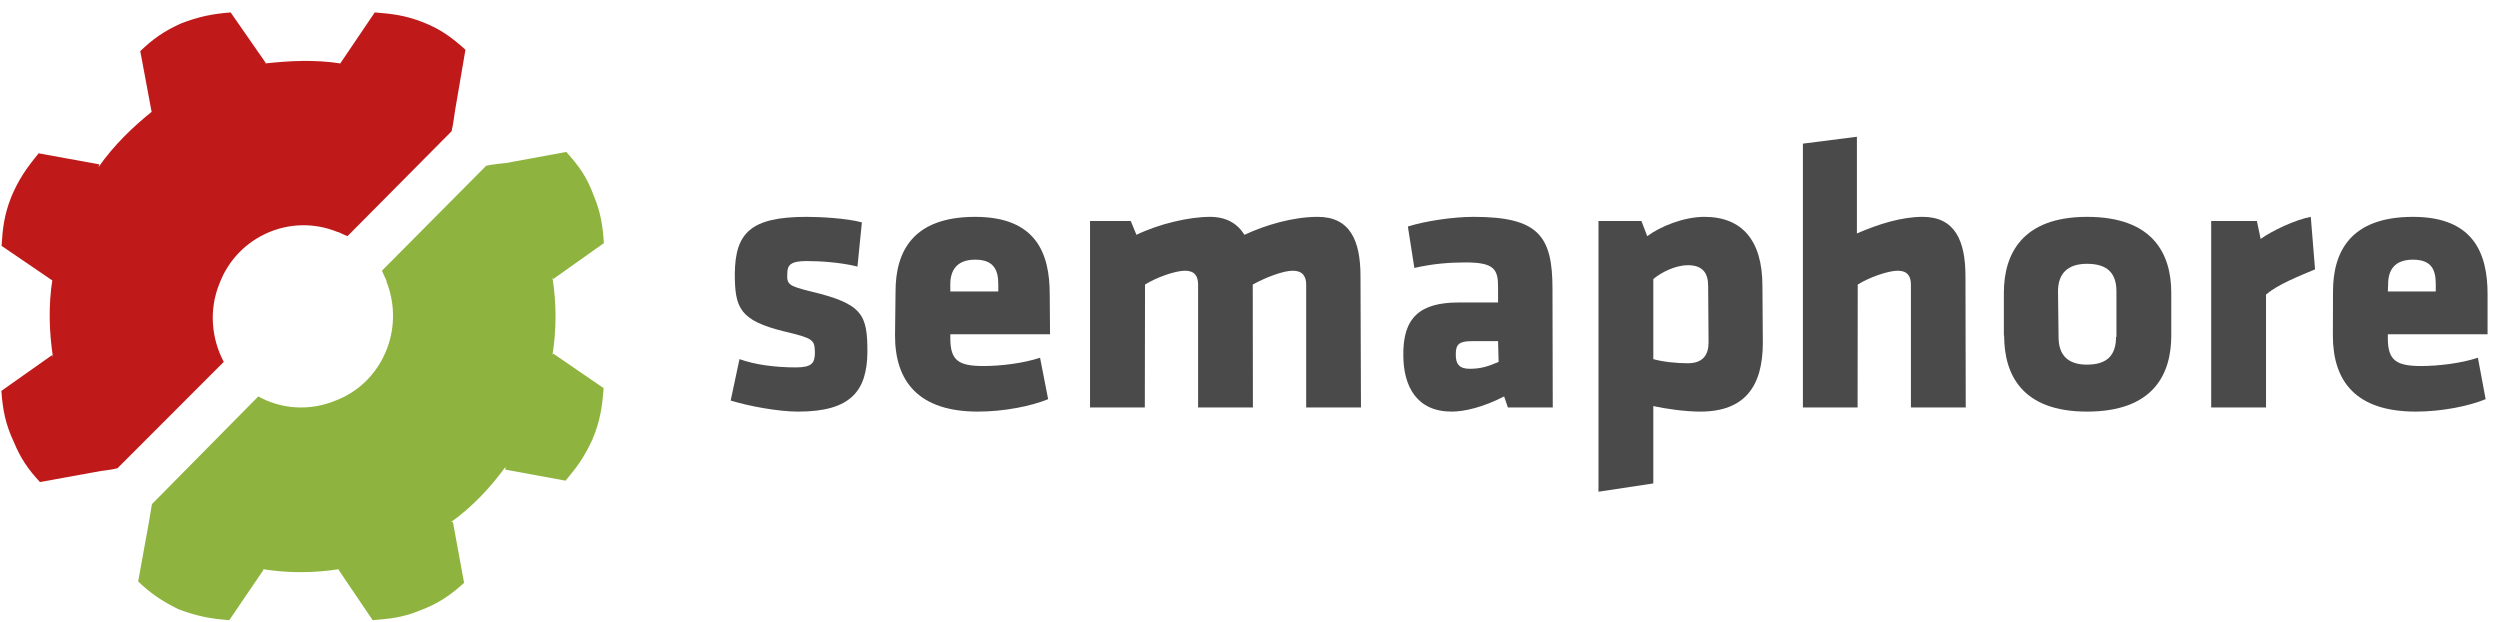
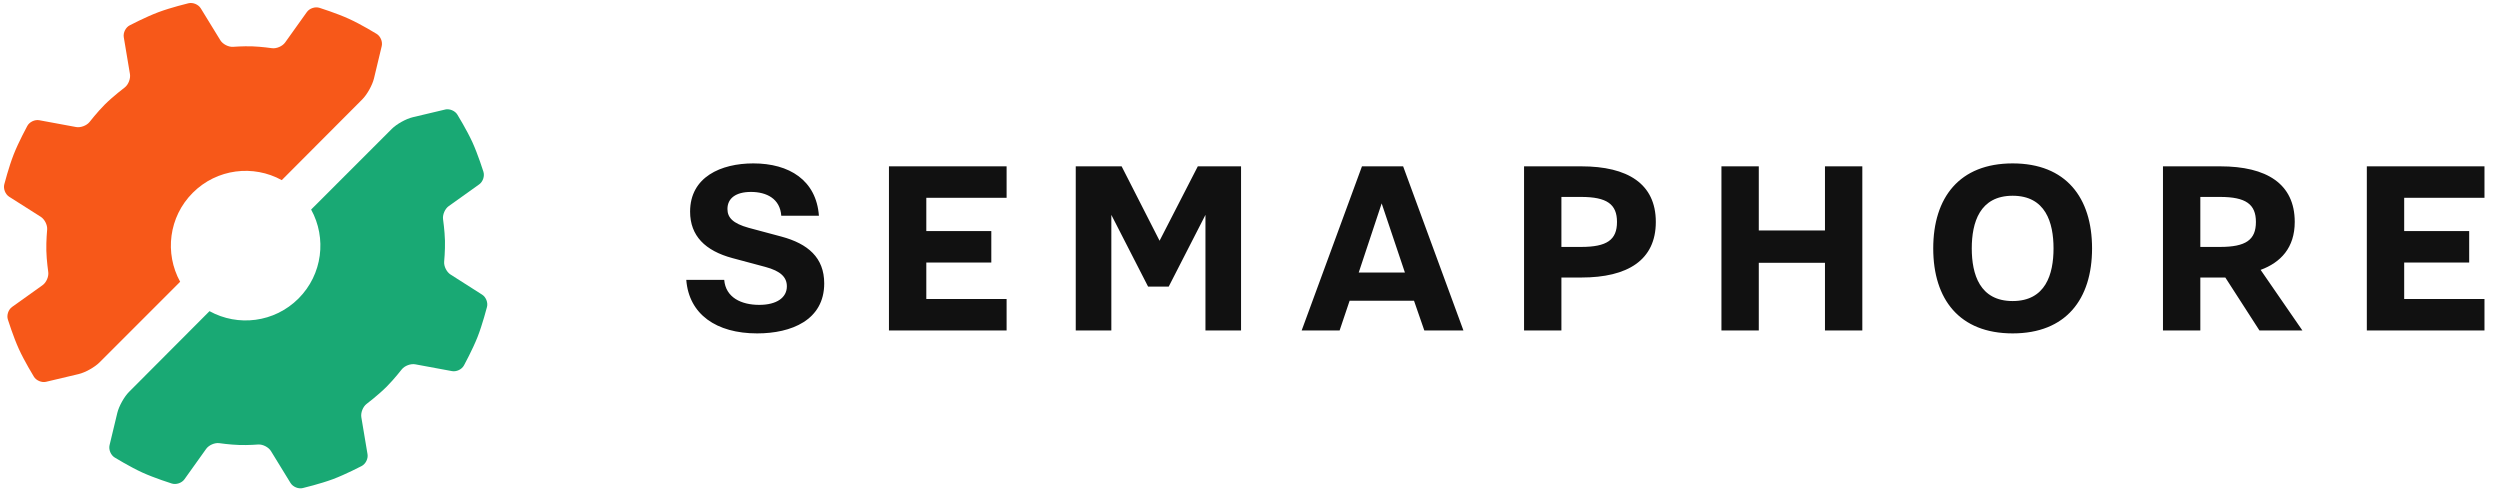
- <svg xmlns="http://www.w3.org/2000/svg" height="45px" width="181px" version="1.1" viewBox="0 0 181 45">
-   <g id="Page-1" fill-rule="evenodd" fill="none">
-     <g id="logo-semaphore">
-       <g id="Page-2">
-         <g id="single-post-2">
-           <g id="nav">
-             <g id="logo-horizontal">
-               <path id="Fill-1" fill="#4A4A4A" d="m57.783 29.8c-1.46 0-3.583-0.4-4.883-0.8l0.64-3c1.102 0.4 2.56 0.6 4.06 0.6 1.175 0 1.4-0.3 1.4-1.1-0.032-0.9-0.1-1-2.2-1.5-3.26-0.8-3.6-1.7-3.6-4.2 0.037-2.9 1.1-4.1 5.2-4.1 0.98 0 2.9 0.1 4 0.4l-0.319 3.2c-1.185-0.3-2.681-0.4-3.681-0.4-1.168 0-1.4 0.3-1.4 0.9-0.044 0.8 0.1 0.9 1.7 1.3 3.794 0.9 4.1 1.7 4.1 4.4-0.03 2.8-1.2 4.3-5 4.3" />
-               <path id="Fill-3" fill="#4A4A4A" d="m72.276 20.6c0-1-0.276-1.8-1.676-1.8-1.354 0-1.8 0.8-1.8 1.8l0.004 0.5h3.472v-0.5zm-3.472 3.6v0.3c0 1.6 0.596 2 2.396 2 1.268 0 2.9-0.2 4.1-0.6l0.585 3c-1.212 0.5-3.185 0.9-5.085 0.9-4.309 0-6-2.2-6-5.5l0.038-3.2c0-2.9 1.262-5.4 5.762-5.4 4.459 0 5.4 2.7 5.4 5.6l0.023 2.9h-7.219z" />
-               <path id="Fill-5" fill="#4A4A4A" d="m86.742 29.5v-8.9c0-0.6-0.242-1-0.942-1-0.738 0-2.1 0.5-2.9 1l-0.015 8.9h-3.967v-13.5h2.948l0.413 1c1.653-0.8 3.821-1.3 5.321-1.3 1.209 0 2 0.5 2.5 1.3 1.491-0.7 3.5-1.3 5.3-1.3 2.335 0 3.1 1.7 3.1 4.3l0.034 9.5h-3.967v-8.9c0-0.6-0.267-1-0.967-1-0.714 0-2 0.5-2.9 1l0.01 8.9h-3.968z" />
-               <path id="Fill-7" fill="#4A4A4A" d="m108.46 24.7h-1.91c-0.85 0-1.15 0.2-1.15 0.9-0.03 0.8 0.3 1.1 1 1.1 0.87 0 1.4-0.2 2.1-0.5l-0.04-1.5zm0.71 4.8l-0.27-0.8c-1.55 0.8-2.9 1.1-3.8 1.1-2.51 0-3.5-1.8-3.5-4.1-0.03-2.7 1.2-3.8 4-3.8h2.86v-1.1c0-1.3-0.26-1.8-2.36-1.8-1.2 0-2.4 0.1-3.7 0.4l-0.47-3c1.26-0.4 3.27-0.7 4.77-0.7 4.7 0 5.7 1.4 5.7 5.2l0.02 8.6h-3.25z" />
-               <path id="Fill-9" fill="#4A4A4A" d="m119.7 26c0.69 0.2 1.7 0.3 2.5 0.3 1.08 0 1.5-0.6 1.5-1.5l-0.03-4.1c0-0.9-0.37-1.5-1.47-1.5-0.88 0-1.9 0.5-2.5 1v5.8zm7.93-1.2c0 3.2-1.33 5-4.53 5-1.09 0-2.5-0.2-3.4-0.4v5.6l-3.97 0.6v-19.6h3.11l0.42 1.1c0.93-0.7 2.64-1.4 4.14-1.4 2.72 0 4.2 1.7 4.2 5l0.03 4.1z" />
-               <path id="Fill-11" fill="#4A4A4A" d="m138.35 29.5v-8.9c0-0.6-0.25-1-0.95-1-0.73 0-2.1 0.5-2.9 1l-0.01 8.9h-3.96v-19.1l3.91-0.5v7c1.62-0.7 3.26-1.2 4.76-1.2 2.32 0 3.1 1.7 3.1 4.3l0.02 9.5h-3.97z" />
-               <path id="Fill-13" fill="#4A4A4A" d="m153.23 24.4v-3.3c0-1.3-0.63-2-2.13-2-1.4 0-2.1 0.7-2.1 2l0.04 3.3c0 1.3 0.66 2 2.06 2 1.47 0 2.1-0.7 2.1-2m-8.12-0.1v-3.1c0-2.8 1.32-5.5 6.02-5.5 4.8 0 6.1 2.7 6.1 5.5v3.1c0 2.8-1.3 5.5-6.1 5.5-4.73 0-6-2.7-6-5.5" />
-               <path id="Fill-15" fill="#4A4A4A" d="m164.06 21.3v8.2h-3.97v-13.5h3.31l0.27 1.3c0.83-0.6 2.53-1.4 3.63-1.6l0.31 3.8c-1.18 0.5-2.71 1.1-3.51 1.8" />
-               <path id="Fill-17" fill="#4A4A4A" d="m176.35 20.6c0-1-0.25-1.8-1.65-1.8-1.38 0-1.8 0.8-1.8 1.8l-0.02 0.5h3.47v-0.5zm-3.47 3.6v0.3c0 1.6 0.62 2 2.42 2 1.24 0 2.9-0.2 4.1-0.6l0.56 3c-1.21 0.5-3.16 0.9-5.06 0.9-4.34 0-6-2.2-6-5.5l0.01-3.2c0-2.9 1.29-5.4 5.79-5.4 4.43 0 5.4 2.7 5.4 5.6v2.9h-7.22z" />
-               <path id="Fill-19" fill="#8EB43F" d="m27.984 20.4c1.345 3.4-0.284 7.3-3.684 8.6-1.928 0.8-4 0.6-5.6-0.3l-7.701 7.8c-0.043 0.3-0.199 1.2-0.199 1.2l-0.797 4.4c0.952 0.9 1.697 1.4 2.897 2 1.332 0.5 2.3 0.7 3.7 0.8l2.516-3.7h-0.137c1.834 0.3 3.721 0.3 5.621 0h-0.122l2.502 3.7c1.266-0.1 2.22-0.2 3.42-0.7 1.333-0.5 2.2-1.1 3.2-2l-0.807-4.4h-0.141c1.547-1.1 2.848-2.5 3.948-4l-0.014 0.2 4.36 0.8c0.84-1 1.354-1.7 1.954-3 0.54-1.3 0.7-2.3 0.8-3.7l-3.645-2.5-0.056 0.1c0.29-1.8 0.301-3.7 0.001-5.6l0.058 0.1 3.664-2.6c-0.08-1.2-0.222-2.2-0.722-3.4-0.505-1.4-1.1-2.2-2-3.2l-4.352 0.8s-1.048 0.1-1.448 0.2l-7.55 7.6c0.123 0.3 0.25 0.5 0.35 0.8" />
-               <path id="Fill-21" fill="#BF1919" d="m24.45 16.8c-3.4-1.4-7.25 0.3-8.55 3.7-0.788 1.9-0.6 4 0.3 5.7l-7.694 7.7c-0.341 0.1-1.206 0.2-1.206 0.2l-4.408 0.8c-0.839-0.9-1.392-1.7-1.892-2.9-0.602-1.3-0.8-2.3-0.9-3.7l3.683-2.6 0.057 0.2c-0.289-1.9-0.341-3.8-0.041-5.7l-0.02 0.1-3.665-2.5c0.081-1.3 0.184-2.2 0.684-3.5 0.542-1.3 1.1-2.1 2-3.2l4.39 0.8-0.058 0.2c1.124-1.6 2.468-2.9 3.968-4.1l-0.121 0.1-0.822-4.4c0.953-0.9 1.643-1.4 2.943-2 1.286-0.5 2.3-0.7 3.6-0.8l2.572 3.7h-0.134c1.82-0.2 3.662-0.3 5.562 0h-0.069l2.503-3.7c1.266 0.1 2.166 0.2 3.466 0.7 1.288 0.5 2.1 1.1 3.1 2l-0.752 4.4s-0.148 1.1-0.248 1.5l-7.542 7.6c-0.227-0.1-0.458-0.2-0.658-0.3" />
-             </g>
-           </g>
-         </g>
-       </g>
-     </g>
+ <svg xmlns="http://www.w3.org/2000/svg" width="153" height="30" viewBox="0 0 153 30">
+   <g fill="none" fill-rule="evenodd">
+     <path d="M27.238 6.703c.274-.065.614.076.756.317 0 0 .577.94.92 1.69.34.747.67 1.796.67 1.796.087.266-.027.613-.257.777l-1.863 1.33c-.23.162-.385.52-.35.797 0 0 .102.71.118 1.32.015.6-.05 1.293-.05 1.293-.02.28.154.627.392.778l1.93 1.23c.238.15.372.49.298.76 0 0-.275 1.068-.577 1.835-.302.765-.827 1.73-.827 1.73-.13.25-.46.408-.737.356l-2.248-.416c-.277-.05-.643.086-.82.303 0 0-.47.605-.93 1.066-.513.513-1.234 1.06-1.234 1.06-.22.172-.362.536-.315.814l.378 2.256c.048.277-.117.605-.367.73 0 0-.977.51-1.75.8-.77.287-1.84.543-1.84.543-.27.07-.608-.07-.755-.31l-1.196-1.95c-.147-.24-.495-.42-.773-.405 0 0-.614.05-1.174.03-.577-.018-1.22-.112-1.22-.112-.278-.036-.635.12-.8.35l-1.33 1.862c-.164.23-.512.345-.778.257 0 0-1.05-.33-1.8-.672C7.957 28.575 7.02 28 7.02 28c-.24-.145-.38-.482-.315-.756l.475-1.978c.1-.41.42-.985.717-1.283l4.925-4.94c1.74.96 3.97.703 5.446-.773 1.475-1.475 1.733-3.707.773-5.446l4.934-4.933c.298-.298.872-.618 1.283-.716l1.98-.47z" fill="#19A974" />
+     <path d="M2.827 23.365c-.274.066-.613-.076-.756-.317 0 0-.576-.94-.917-1.69-.34-.747-.67-1.796-.67-1.796-.09-.266.026-.613.255-.777l1.863-1.33c.23-.162.386-.52.352-.797 0 0-.103-.71-.118-1.32-.015-.6.05-1.293.05-1.293.02-.28-.155-.627-.393-.778L.56 12.04c-.237-.152-.37-.493-.296-.764 0 0 .275-1.067.577-1.833.302-.766.828-1.732.828-1.732.13-.246.46-.405.736-.353l2.25.416c.276.052.642-.085.82-.302 0 0 .47-.604.93-1.066.513-.512 1.234-1.058 1.234-1.058.22-.173.36-.538.314-.816l-.378-2.255c-.046-.278.118-.606.37-.73 0 0 .975-.51 1.747-.8C10.463.457 11.53.2 11.53.2c.272-.067.61.07.758.312l1.196 1.95c.147.24.494.42.772.404 0 0 .614-.048 1.174-.03.577.02 1.22.114 1.22.114.278.035.635-.12.8-.35L18.78.737c.164-.23.512-.345.778-.256 0 0 1.05.33 1.8.673.75.34 1.687.916 1.687.916.24.142.382.48.316.754l-.474 1.978c-.1.41-.42.984-.717 1.282l-4.926 4.94c-1.74-.96-3.97-.702-5.446.774-1.476 1.475-1.733 3.707-.773 5.446l-4.933 4.934c-.3.298-.873.62-1.283.716l-1.983.47z" fill="#F75819" />
+     <path d="M42 17.128c.162 2.106 1.836 3.276 4.338 3.276 2.088 0 4.104-.81 4.104-3.06 0-1.584-1.008-2.43-2.61-2.862l-2.016-.54c-.972-.27-1.296-.63-1.296-1.152 0-.648.504-1.044 1.44-1.044.954 0 1.782.414 1.854 1.458h2.304C49.956 11.026 48.3 10 46.104 10c-1.98 0-3.87.828-3.87 2.952 0 1.476.918 2.394 2.592 2.844l2.016.54c.936.252 1.314.63 1.314 1.188 0 .684-.612 1.134-1.692 1.134-1.098 0-2.052-.45-2.142-1.53H42zm12.404 3.096h7.2v-1.926H56.69v-2.232h3.978V14.14H56.69v-2.034h4.914V10.18h-7.2v10.044zm11.432 0h2.178V13.15l2.25 4.392h1.26l2.25-4.392v7.074h2.178V10.18h-2.646l-2.34 4.554-2.322-4.554h-2.808v10.044zm13.826 0h2.322l.612-1.818h3.942l.63 1.818h2.394l-3.69-10.044h-2.52l-3.69 10.044zm3.492-3.546l1.404-4.23 1.422 4.23h-2.826zm10.118 3.546h2.286v-3.24h1.224c2.826 0 4.554-1.062 4.554-3.402s-1.728-3.402-4.554-3.402h-3.51v10.044zm2.286-5.112v-3.06h1.206c1.584 0 2.196.45 2.196 1.53 0 1.098-.612 1.53-2.196 1.53h-1.206zm9.794 5.112h2.286v-4.14h4.05v4.14h2.286V10.18h-2.286v3.924h-4.05V10.18h-2.286v10.044zm17.822-1.8c-2.016 0-2.502-1.638-2.502-3.222s.486-3.222 2.502-3.222 2.502 1.638 2.502 3.222-.486 3.222-2.502 3.222zm0 1.98c3.258 0 4.86-2.088 4.86-5.202S126.432 10 123.174 10s-4.86 2.088-4.86 5.202 1.602 5.202 4.86 5.202zm9.2-.18h2.286v-3.24h1.53l2.088 3.24h2.628l-2.556-3.708c1.224-.45 2.088-1.35 2.088-2.934 0-2.34-1.728-3.402-4.554-3.402h-3.51v10.044zm2.286-5.112v-3.06h1.206c1.584 0 2.196.45 2.196 1.53 0 1.098-.612 1.53-2.196 1.53h-1.206zm10.19 5.112h7.2v-1.926h-4.914v-2.232h3.978V14.14h-3.978v-2.034h4.914V10.18h-7.2v10.044z" fill="#111" />
  </g>
</svg>
